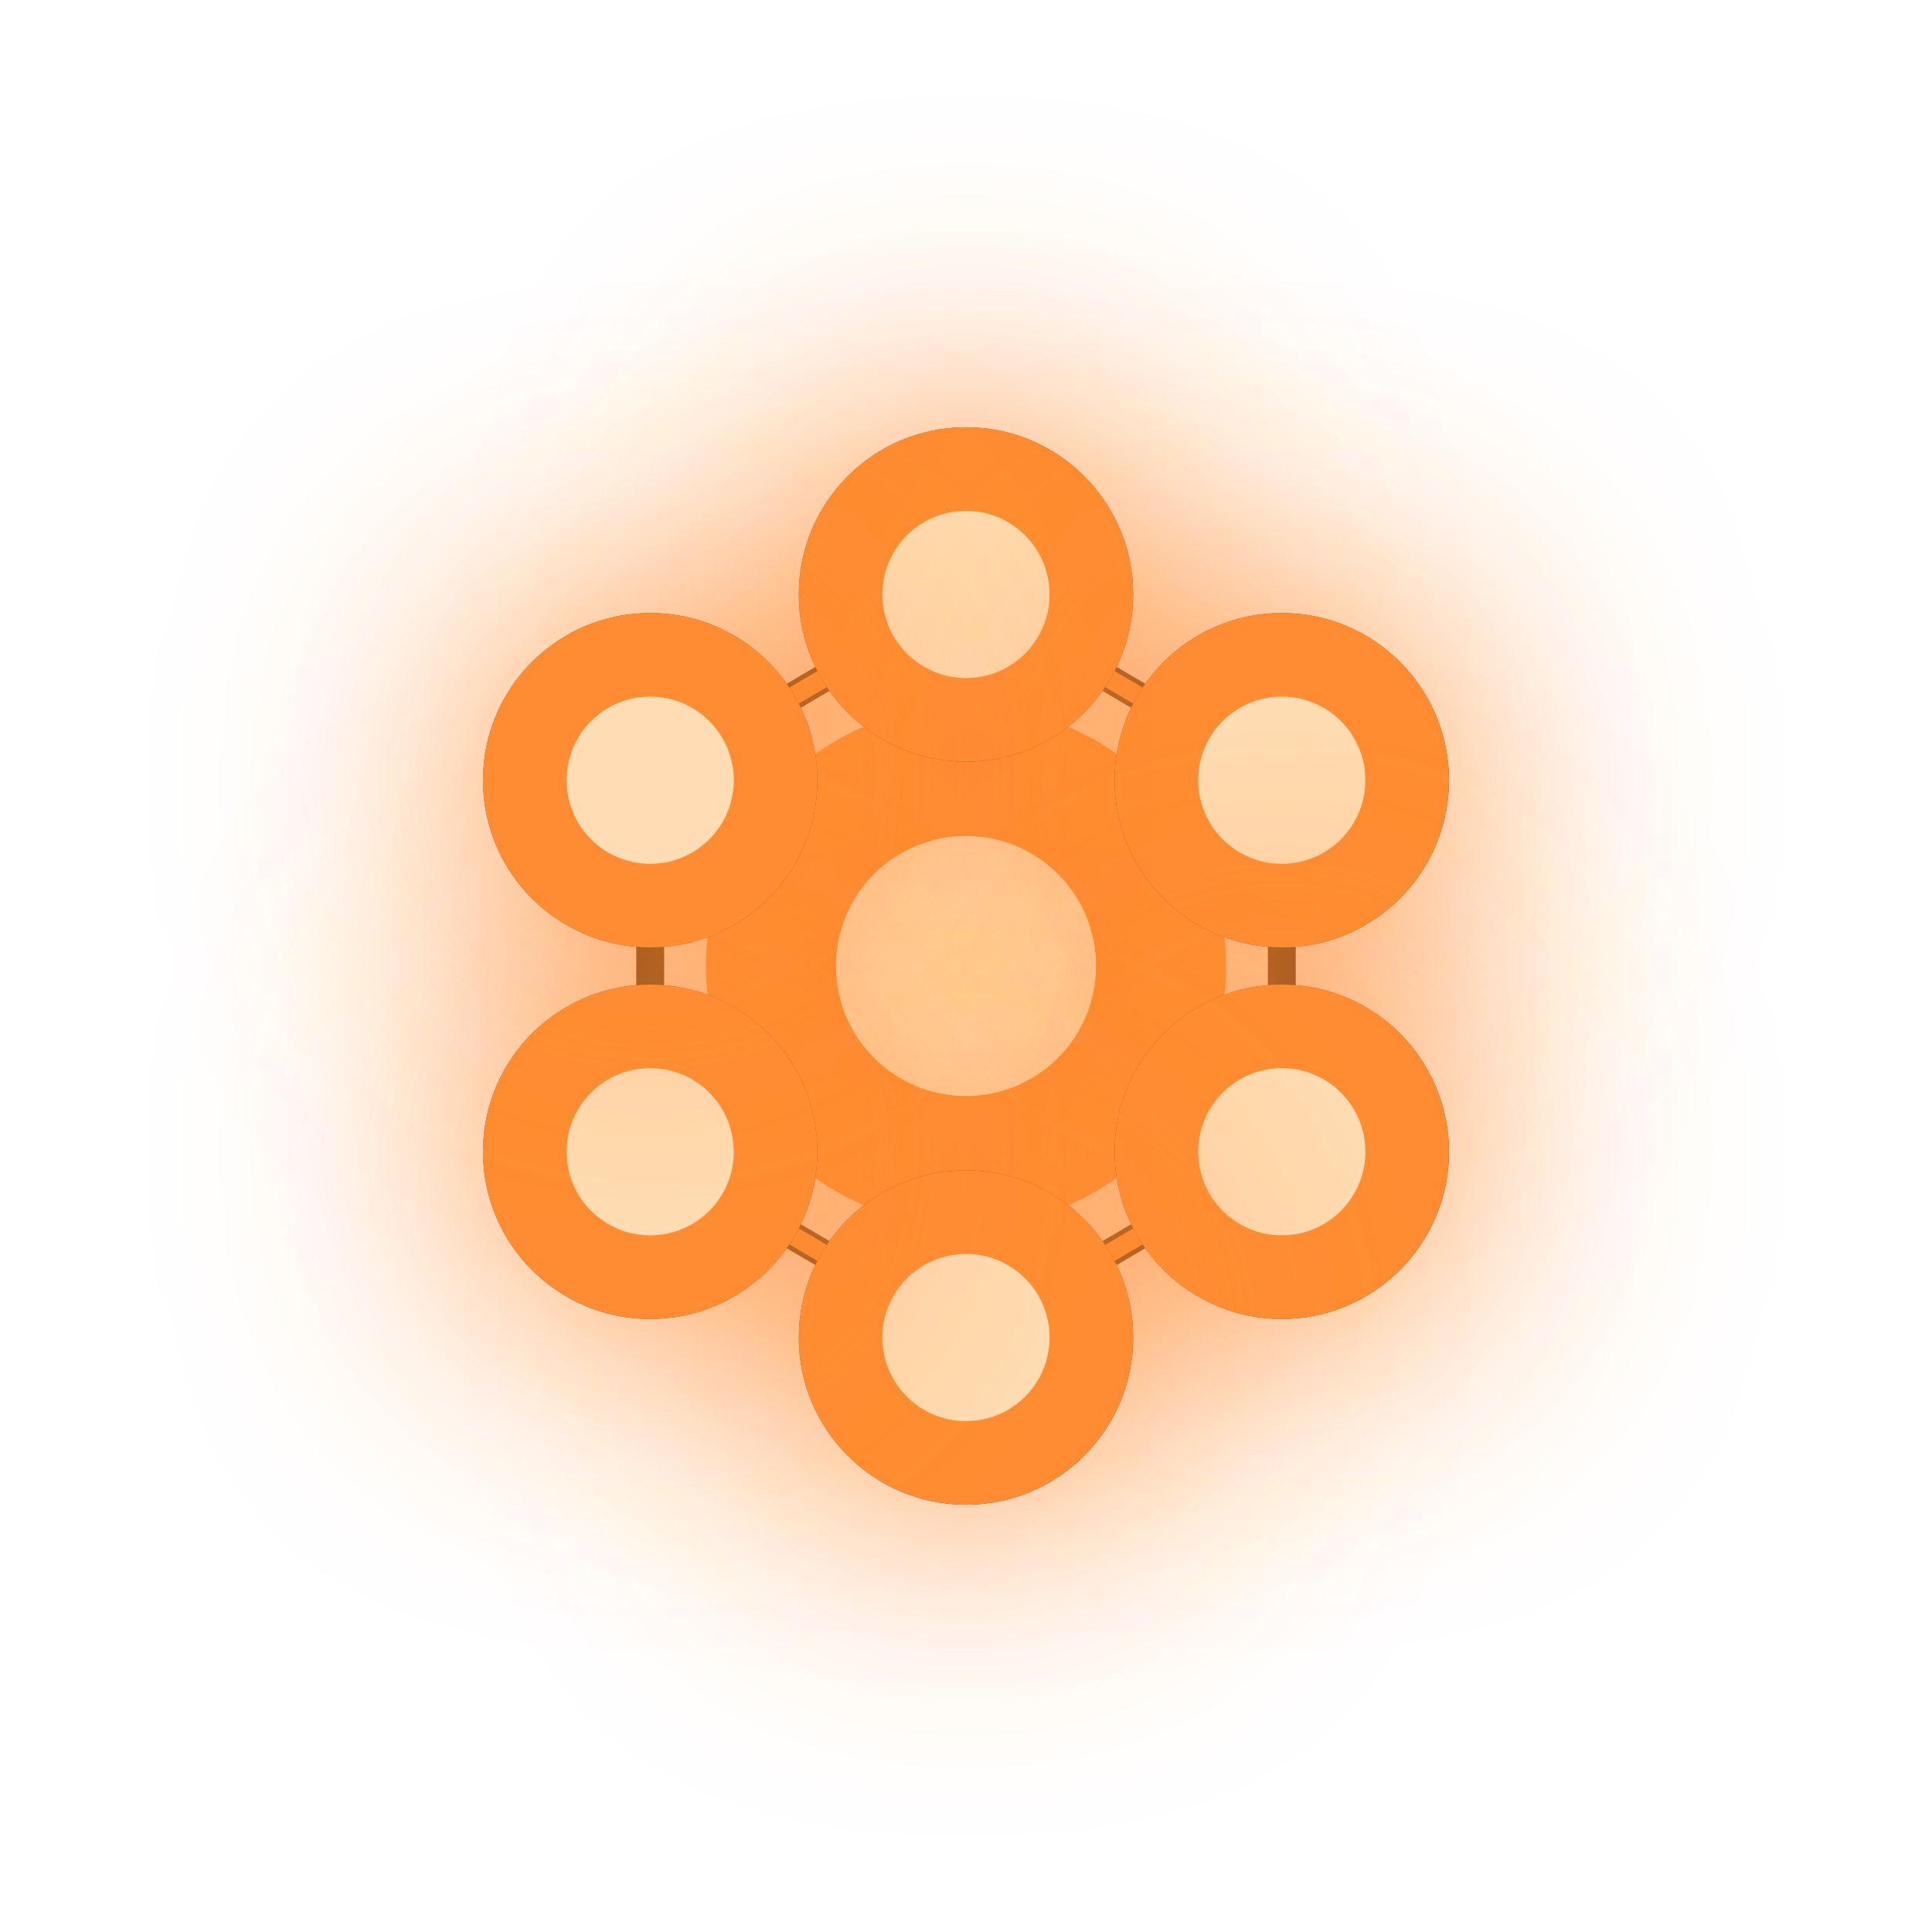
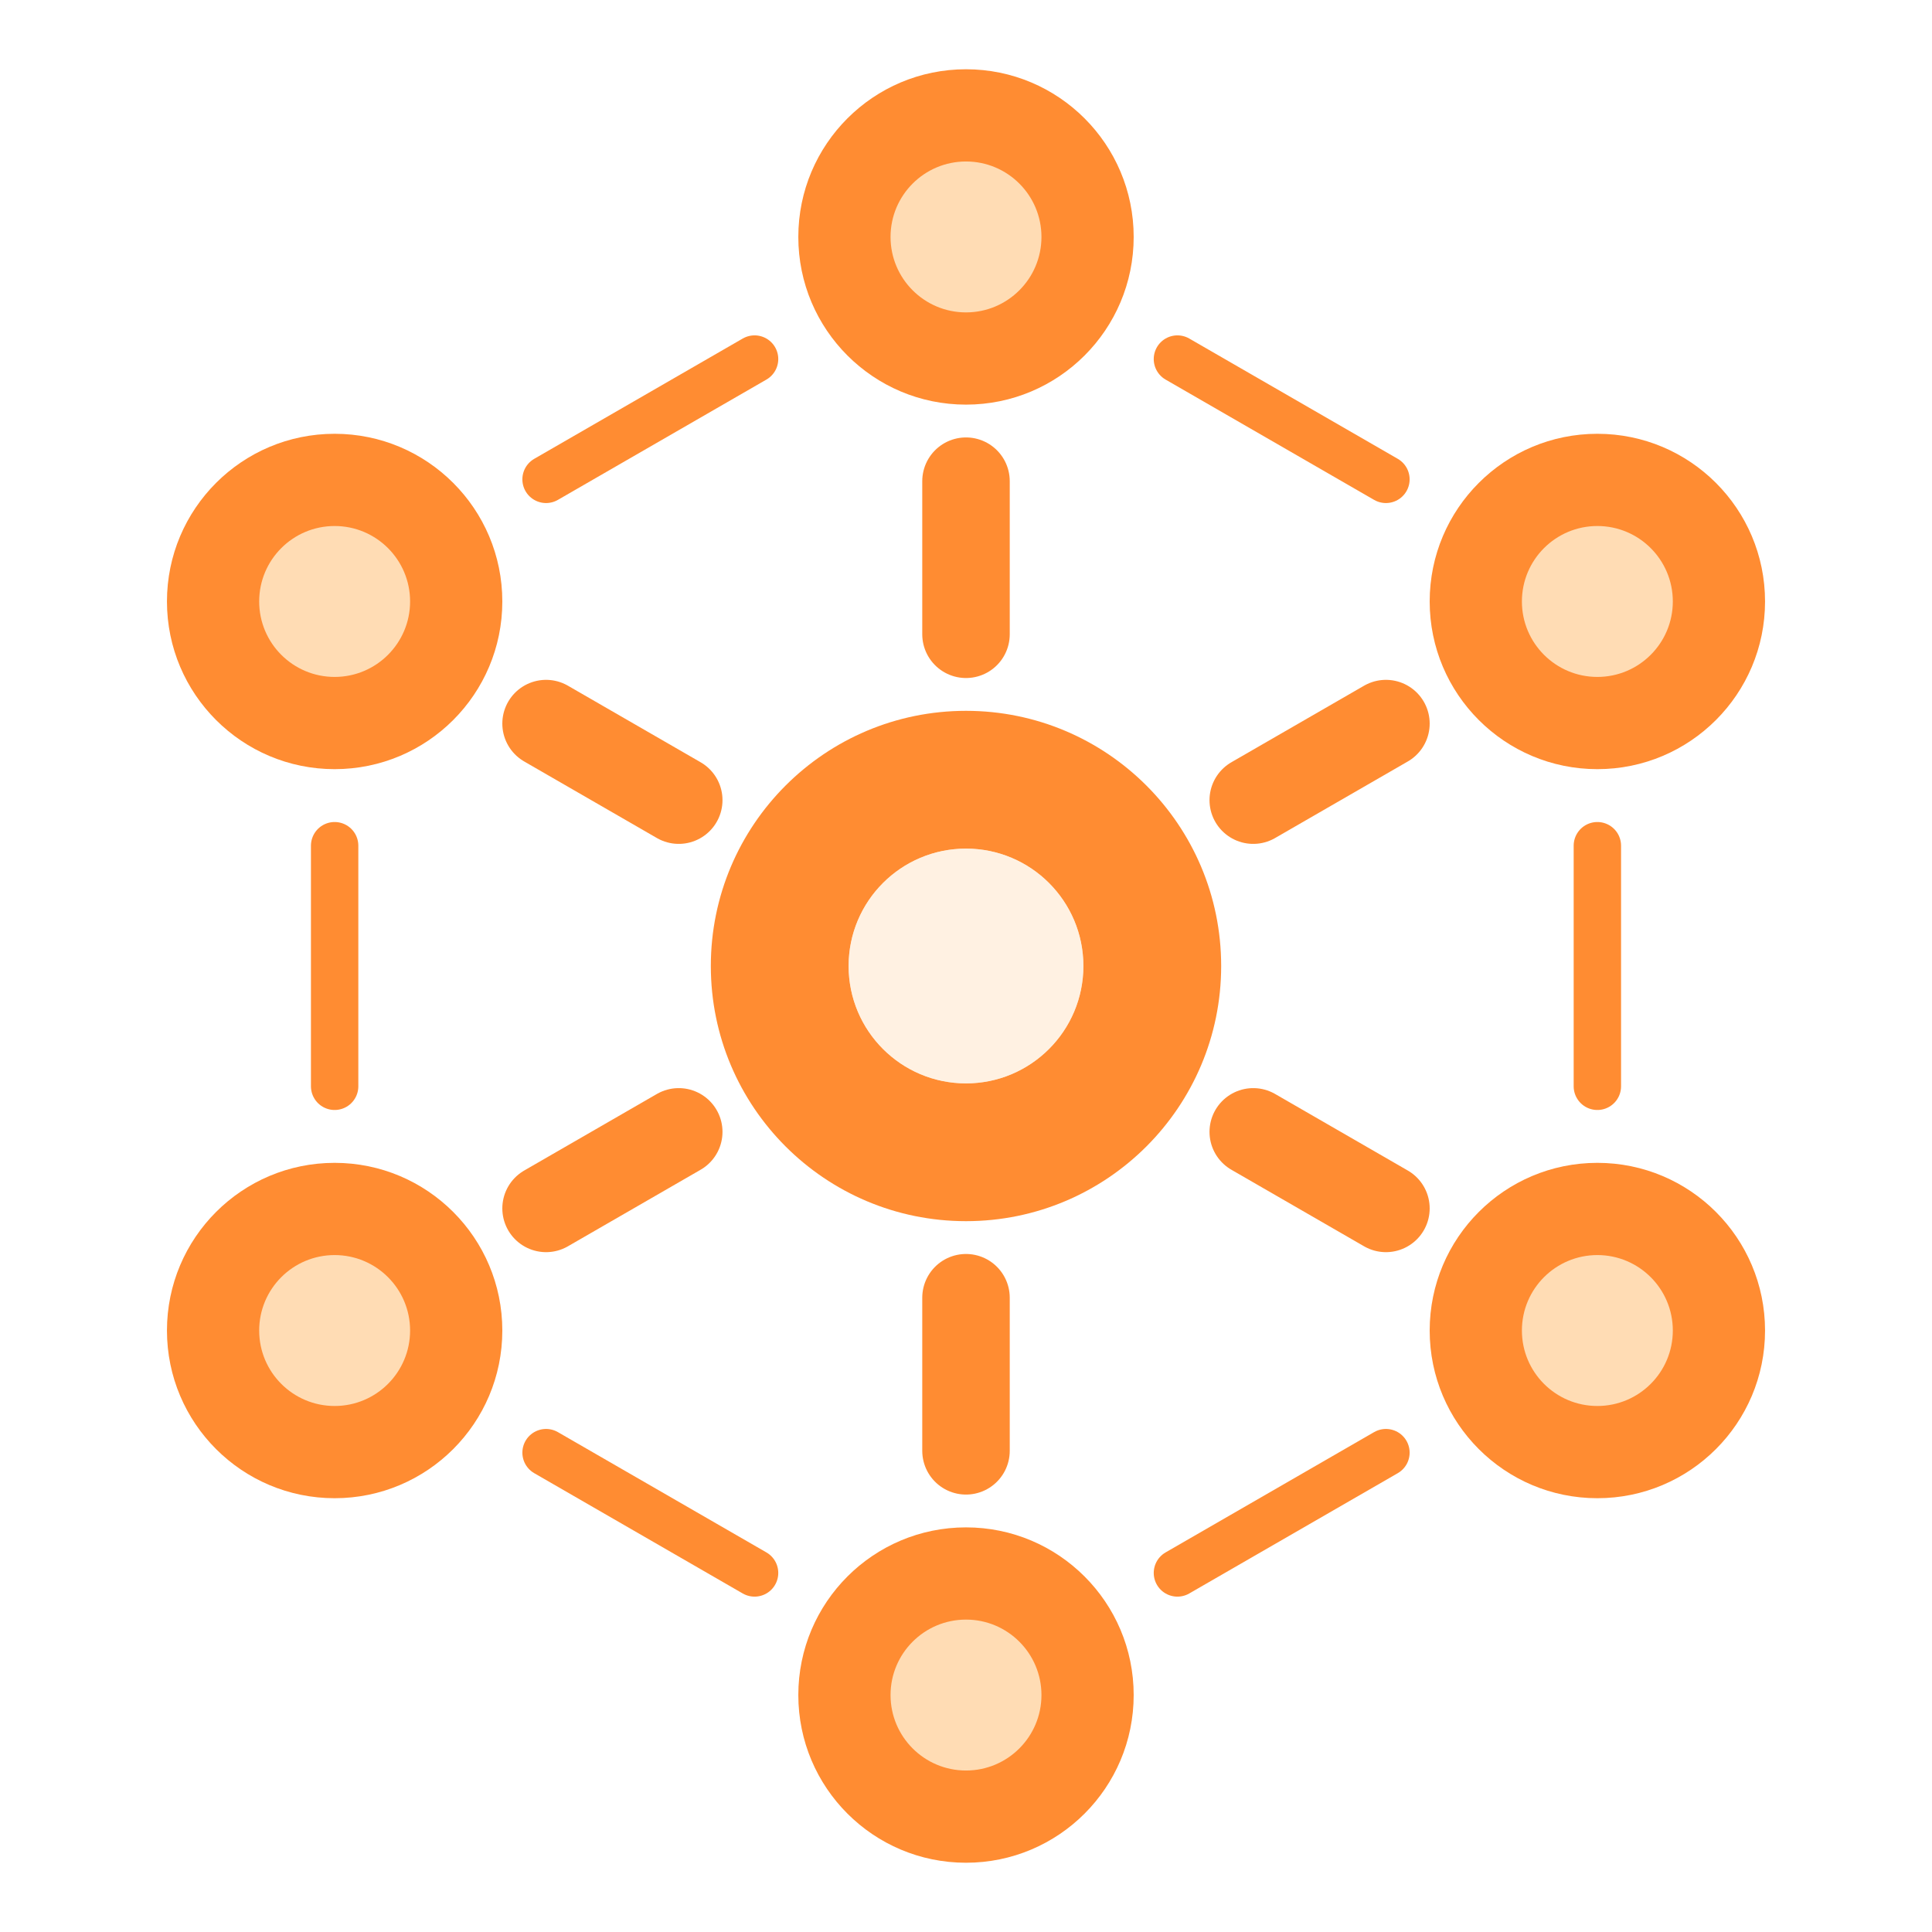
- <svg xmlns="http://www.w3.org/2000/svg" viewBox="148 148 104 104" width="400" height="400">
-   <defs>
-     <filter id="glow" x="-100%" y="-100%" width="300%" height="300%">
-       <feGaussianBlur stdDeviation="4" result="blur" />
-       <feComposite in="SourceGraphic" in2="blur" operator="over" />
-     </filter>
-     <filter id="glow-lg" x="-100%" y="-100%" width="300%" height="300%">
-       <feGaussianBlur stdDeviation="8" result="blur" />
-       <feComposite in="SourceGraphic" in2="blur" operator="over" />
-     </filter>
-     <filter id="glow-xl" x="-100%" y="-100%" width="300%" height="300%">
-       <feGaussianBlur stdDeviation="12" result="blur" />
-       <feMerge>
-         <feMergeNode in="blur" />
-         <feMergeNode in="SourceGraphic" />
-       </feMerge>
-     </filter>
-   </defs>
-   <style>
-     @keyframes pulse-center {
-       0%, 100% { opacity: 0.4; r: 14; }
-       25% { opacity: 1; r: 18; }
-       50% { opacity: 0.6; r: 15; }
-     }
-     @keyframes pulse-center-core {
-       0%, 100% { opacity: 0.3; }
-       25% { opacity: 0.9; }
-       50% { opacity: 0.4; }
-     }
-     @keyframes pulse-node {
-       0%, 100% { opacity: 0.3; r: 9; }
-       50% { opacity: 0.85; r: 12; }
-     }
-     @keyframes pulse-node-core {
-       0%, 100% { opacity: 0.15; }
-       50% { opacity: 0.7; }
-     }
-     @keyframes spoke-pulse {
-       0%, 100% { opacity: 0.15; stroke-width: 2; }
-       50% { opacity: 0.5; stroke-width: 3; }
-     }
-     @keyframes ring-pulse {
-       0%, 100% { opacity: 0.12; stroke-width: 1.5; }
-       50% { opacity: 0.4; stroke-width: 2.5; }
-     }
-     @keyframes ripple {
-       0% { r: 14; opacity: 0.6; stroke-width: 3; }
-       100% { r: 50; opacity: 0; stroke-width: 0.5; }
-     }
- 
-     /* Single particle: center → top → clockwise around hex → fade → 2.5s wait */
-     @keyframes travel-clockwise {
-       0%   { offset-distance: 0%; opacity: 0; }
-       2%   { opacity: 1; }
-       40%  { offset-distance: 100%; opacity: 1; }
-       43%  { opacity: 0; }
-       100% { opacity: 0; }
-     }
- 
-     .center-glow { animation: pulse-center 2.8s ease-in-out infinite; }
-     .center-core { animation: pulse-center-core 2.8s ease-in-out infinite; }
-     .node-glow { animation: pulse-node 2.8s ease-in-out infinite; }
-     .node-core { animation: pulse-node-core 2.8s ease-in-out infinite; }
-     .spoke { animation: spoke-pulse 2.8s ease-in-out infinite; }
-     .ring { animation: ring-pulse 2.8s ease-in-out infinite; }
-     .ripple-center { animation: ripple 2.8s ease-out infinite; }
- 
-     .n0 .node-glow, .n0 .node-core { animation-delay: 0s; }
-     .n1 .node-glow, .n1 .node-core { animation-delay: 0.47s; }
-     .n2 .node-glow, .n2 .node-core { animation-delay: 0.93s; }
-     .n3 .node-glow, .n3 .node-core { animation-delay: 1.4s; }
-     .n4 .node-glow, .n4 .node-core { animation-delay: 1.87s; }
-     .n5 .node-glow, .n5 .node-core { animation-delay: 2.33s; }
- 
-     .s0 { animation-delay: 0s; }
-     .s1 { animation-delay: 0.47s; }
-     .s2 { animation-delay: 0.93s; }
-     .s3 { animation-delay: 1.4s; }
-     .s4 { animation-delay: 1.87s; }
-     .s5 { animation-delay: 2.33s; }
- 
-     .r0 { animation-delay: 0.2s; }
-     .r1 { animation-delay: 0.67s; }
-     .r2 { animation-delay: 1.13s; }
-     .r3 { animation-delay: 1.6s; }
-     .r4 { animation-delay: 2.07s; }
-     .r5 { animation-delay: 2.53s; }
- 
-     .particle {
-       filter: url(#glow-lg);
-       offset-path: path('M200,200 L200,180 L217,190 L217,210 L200,220 L183,210 L183,190 L200,180');
-       animation: travel-clockwise 4.3s ease-in-out infinite;
-     }
- 
-     @media (prefers-reduced-motion: reduce) {
-       * { animation: none !important; }
-     }
-   </style>
-   <line x1="200" y1="200" x2="200" y2="180" stroke="#301C0E" stroke-width="2" stroke-linecap="round" />
-   <line x1="200" y1="200" x2="217" y2="190" stroke="#301C0E" stroke-width="2" stroke-linecap="round" />
-   <line x1="200" y1="200" x2="217" y2="210" stroke="#301C0E" stroke-width="2" stroke-linecap="round" />
-   <line x1="200" y1="200" x2="200" y2="220" stroke="#301C0E" stroke-width="2" stroke-linecap="round" />
-   <line x1="200" y1="200" x2="183" y2="210" stroke="#301C0E" stroke-width="2" stroke-linecap="round" />
-   <line x1="200" y1="200" x2="183" y2="190" stroke="#301C0E" stroke-width="2" stroke-linecap="round" />
-   <polygon points="200,180 217,190 217,210 200,220 183,210 183,190" fill="none" stroke="#301C0E" stroke-width="1.5" stroke-linejoin="round" />
-   <line x1="200" y1="200" x2="200" y2="180" stroke="#FF8C32" stroke-linecap="round" filter="url(#glow)" class="spoke s0" />
-   <line x1="200" y1="200" x2="217" y2="190" stroke="#FF8C32" stroke-linecap="round" filter="url(#glow)" class="spoke s1" />
-   <line x1="200" y1="200" x2="217" y2="210" stroke="#FF8C32" stroke-linecap="round" filter="url(#glow)" class="spoke s2" />
-   <line x1="200" y1="200" x2="200" y2="220" stroke="#FF8C32" stroke-linecap="round" filter="url(#glow)" class="spoke s3" />
-   <line x1="200" y1="200" x2="183" y2="210" stroke="#FF8C32" stroke-linecap="round" filter="url(#glow)" class="spoke s4" />
-   <line x1="200" y1="200" x2="183" y2="190" stroke="#FF8C32" stroke-linecap="round" filter="url(#glow)" class="spoke s5" />
-   <line x1="200" y1="180" x2="217" y2="190" stroke="#FF8C32" stroke-linecap="round" filter="url(#glow)" class="ring r0" />
-   <line x1="217" y1="190" x2="217" y2="210" stroke="#FF8C32" stroke-linecap="round" filter="url(#glow)" class="ring r1" />
-   <line x1="217" y1="210" x2="200" y2="220" stroke="#FF8C32" stroke-linecap="round" filter="url(#glow)" class="ring r2" />
-   <line x1="200" y1="220" x2="183" y2="210" stroke="#FF8C32" stroke-linecap="round" filter="url(#glow)" class="ring r3" />
-   <line x1="183" y1="210" x2="183" y2="190" stroke="#FF8C32" stroke-linecap="round" filter="url(#glow)" class="ring r4" />
-   <line x1="183" y1="190" x2="200" y2="180" stroke="#FF8C32" stroke-linecap="round" filter="url(#glow)" class="ring r5" />
-   <circle r="4" fill="#FF8C32" class="particle" />
-   <circle cx="200" cy="200" fill="none" stroke="#FF8C32" class="ripple-center" />
-   <circle cx="200" cy="200" r="14" fill="#FF8C32" filter="url(#glow-xl)" class="center-glow" />
-   <circle cx="200" cy="200" r="7" fill="#FFDCB4" class="center-core" />
-   <circle cx="200" cy="180" r="9" fill="#301C0E" />
-   <circle cx="217" cy="190" r="9" fill="#301C0E" />
-   <circle cx="217" cy="210" r="9" fill="#301C0E" />
-   <circle cx="200" cy="220" r="9" fill="#301C0E" />
-   <circle cx="183" cy="210" r="9" fill="#301C0E" />
-   <circle cx="183" cy="190" r="9" fill="#301C0E" />
-   <g class="n0">
-     <circle cx="200" cy="180" r="9" fill="#FF8C32" filter="url(#glow-lg)" class="node-glow" />
-     <circle cx="200" cy="180" r="4.5" fill="#FFDCB4" class="node-core" />
-   </g>
-   <g class="n1">
-     <circle cx="217" cy="190" r="9" fill="#FF8C32" filter="url(#glow-lg)" class="node-glow" />
-     <circle cx="217" cy="190" r="4.5" fill="#FFDCB4" class="node-core" />
-   </g>
-   <g class="n2">
-     <circle cx="217" cy="210" r="9" fill="#FF8C32" filter="url(#glow-lg)" class="node-glow" />
-     <circle cx="217" cy="210" r="4.5" fill="#FFDCB4" class="node-core" />
-   </g>
-   <g class="n3">
-     <circle cx="200" cy="220" r="9" fill="#FF8C32" filter="url(#glow-lg)" class="node-glow" />
-     <circle cx="200" cy="220" r="4.5" fill="#FFDCB4" class="node-core" />
-   </g>
-   <g class="n4">
-     <circle cx="183" cy="210" r="9" fill="#FF8C32" filter="url(#glow-lg)" class="node-glow" />
-     <circle cx="183" cy="210" r="4.5" fill="#FFDCB4" class="node-core" />
-   </g>
-   <g class="n5">
-     <circle cx="183" cy="190" r="9" fill="#FF8C32" filter="url(#glow-lg)" class="node-glow" />
-     <circle cx="183" cy="190" r="4.5" fill="#FFDCB4" class="node-core" />
-   </g>
+ <svg xmlns="http://www.w3.org/2000/svg" viewBox="5.5 5.5 53 53">
+   <style>.sig,.fire{opacity:0;animation:2.4s ease-in-out infinite}.sig{animation-name:sig}.fire{animation-name:fire}.hub{animation:hub 2.4s ease-in-out infinite;transform-origin:32px 32px}@keyframes sig{0%,100%{opacity:0}12%{opacity:.85}30%{opacity:0}}@keyframes fire{0%,100%{opacity:0}14%{opacity:.9}36%{opacity:0}}@keyframes hub{0%,100%{opacity:.75}50%{opacity:1}}@media (prefers-reduced-motion:reduce){.sig,.fire{animation:none;opacity:0}.hub{animation:none}}</style>
+   <line x1="32" y1="22.9" x2="32" y2="18.7" stroke="#FF8C32" stroke-width="2.4" stroke-linecap="round" />
+   <line x1="39.88" y1="27.45" x2="43.52" y2="25.35" stroke="#FF8C32" stroke-width="2.4" stroke-linecap="round" />
+   <line x1="39.88" y1="36.55" x2="43.52" y2="38.65" stroke="#FF8C32" stroke-width="2.4" stroke-linecap="round" />
+   <line x1="32" y1="41.1" x2="32" y2="45.3" stroke="#FF8C32" stroke-width="2.4" stroke-linecap="round" />
+   <line x1="24.12" y1="36.55" x2="20.48" y2="38.65" stroke="#FF8C32" stroke-width="2.4" stroke-linecap="round" />
+   <line x1="24.12" y1="27.45" x2="20.48" y2="25.35" stroke="#FF8C32" stroke-width="2.4" stroke-linecap="round" />
+   <line x1="37.8" y1="15.35" x2="43.52" y2="18.65" stroke="#FF8C32" stroke-width="1.3" stroke-linecap="round" opacity="1" />
+   <line x1="49.32" y1="28.7" x2="49.32" y2="35.3" stroke="#FF8C32" stroke-width="1.3" stroke-linecap="round" opacity="1" />
+   <line x1="43.52" y1="45.35" x2="37.8" y2="48.65" stroke="#FF8C32" stroke-width="1.3" stroke-linecap="round" opacity="1" />
+   <line x1="26.2" y1="48.65" x2="20.48" y2="45.35" stroke="#FF8C32" stroke-width="1.3" stroke-linecap="round" opacity="1" />
+   <line x1="14.68" y1="35.3" x2="14.68" y2="28.7" stroke="#FF8C32" stroke-width="1.3" stroke-linecap="round" opacity="1" />
+   <line x1="20.48" y1="18.65" x2="26.2" y2="15.35" stroke="#FF8C32" stroke-width="1.3" stroke-linecap="round" opacity="1" />
+   <circle cx="32" cy="12" r="4.6" fill="#FF8C32" />
+   <circle cx="32" cy="12" r="2.07" fill="#FFDCB4" />
+   <circle cx="49.32" cy="22" r="4.6" fill="#FF8C32" />
+   <circle cx="49.32" cy="22" r="2.07" fill="#FFDCB4" />
+   <circle cx="49.32" cy="42" r="4.6" fill="#FF8C32" />
+   <circle cx="49.32" cy="42" r="2.07" fill="#FFDCB4" />
+   <circle cx="32" cy="52" r="4.6" fill="#FF8C32" />
+   <circle cx="32" cy="52" r="2.07" fill="#FFDCB4" />
+   <circle cx="14.68" cy="42" r="4.6" fill="#FF8C32" />
+   <circle cx="14.68" cy="42" r="2.07" fill="#FFDCB4" />
+   <circle cx="14.68" cy="22" r="4.6" fill="#FF8C32" />
+   <circle cx="14.68" cy="22" r="2.07" fill="#FFDCB4" />
+   <circle cx="32" cy="32" r="7" fill="#FF8C32" />
+   <circle cx="32" cy="32" r="3.22" fill="#FFDCB4" />
+   <line class="sig" style="animation-delay:0.0s" x1="32" y1="22.9" x2="32" y2="18.7" stroke="#FFF1E2" stroke-width="2.4" stroke-linecap="round" />
+   <circle class="fire" style="animation-delay:0.18s" cx="32" cy="12" r="2.85" fill="#FFF1E2" />
+   <line class="sig" style="animation-delay:0.4s" x1="39.88" y1="27.45" x2="43.52" y2="25.35" stroke="#FFF1E2" stroke-width="2.4" stroke-linecap="round" />
+   <circle class="fire" style="animation-delay:0.58s" cx="49.32" cy="22" r="2.85" fill="#FFF1E2" />
+   <line class="sig" style="animation-delay:0.8s" x1="39.88" y1="36.55" x2="43.52" y2="38.65" stroke="#FFF1E2" stroke-width="2.4" stroke-linecap="round" />
+   <circle class="fire" style="animation-delay:0.98s" cx="49.32" cy="42" r="2.85" fill="#FFF1E2" />
+   <line class="sig" style="animation-delay:1.2s" x1="32" y1="41.1" x2="32" y2="45.3" stroke="#FFF1E2" stroke-width="2.4" stroke-linecap="round" />
+   <circle class="fire" style="animation-delay:1.38s" cx="32" cy="52" r="2.85" fill="#FFF1E2" />
+   <line class="sig" style="animation-delay:1.6s" x1="24.12" y1="36.55" x2="20.48" y2="38.65" stroke="#FFF1E2" stroke-width="2.4" stroke-linecap="round" />
+   <circle class="fire" style="animation-delay:1.78s" cx="14.68" cy="42" r="2.85" fill="#FFF1E2" />
+   <line class="sig" style="animation-delay:2.0s" x1="24.12" y1="27.45" x2="20.48" y2="25.35" stroke="#FFF1E2" stroke-width="2.4" stroke-linecap="round" />
+   <circle class="fire" style="animation-delay:2.18s" cx="14.68" cy="22" r="2.85" fill="#FFF1E2" />
+   <circle class="hub" cx="32" cy="32" r="3.22" fill="#FFF1E2" />
</svg>
